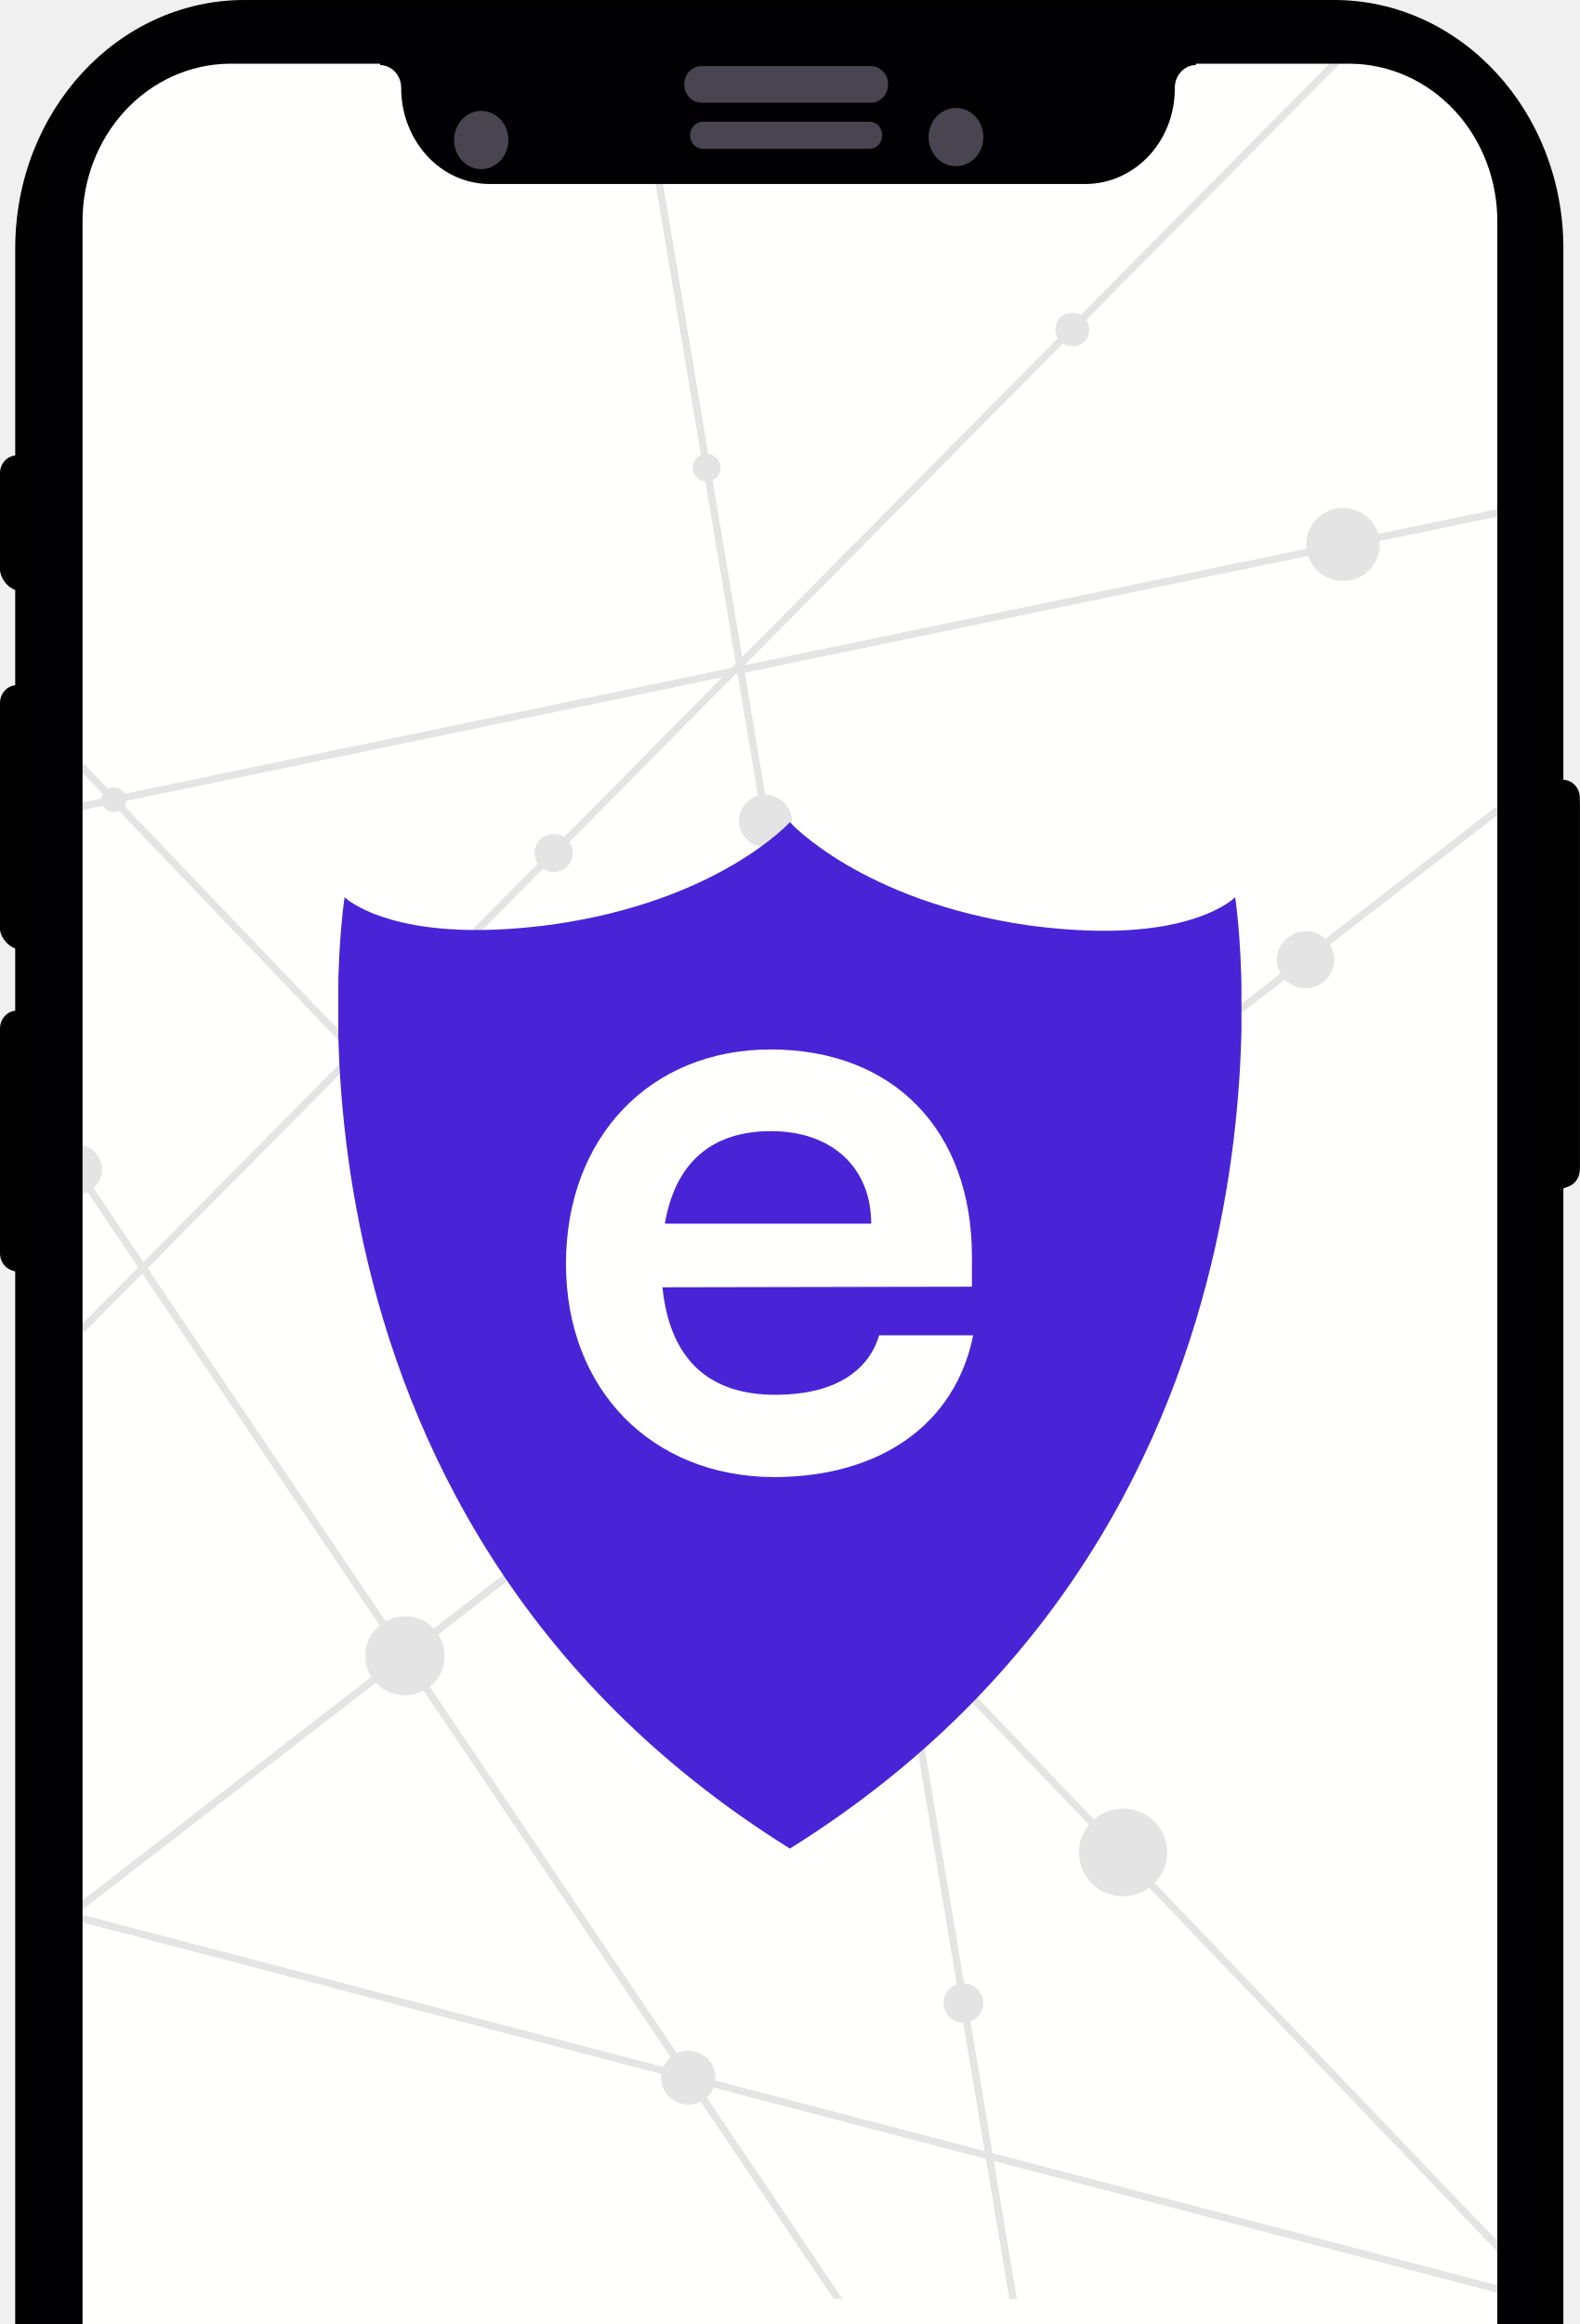
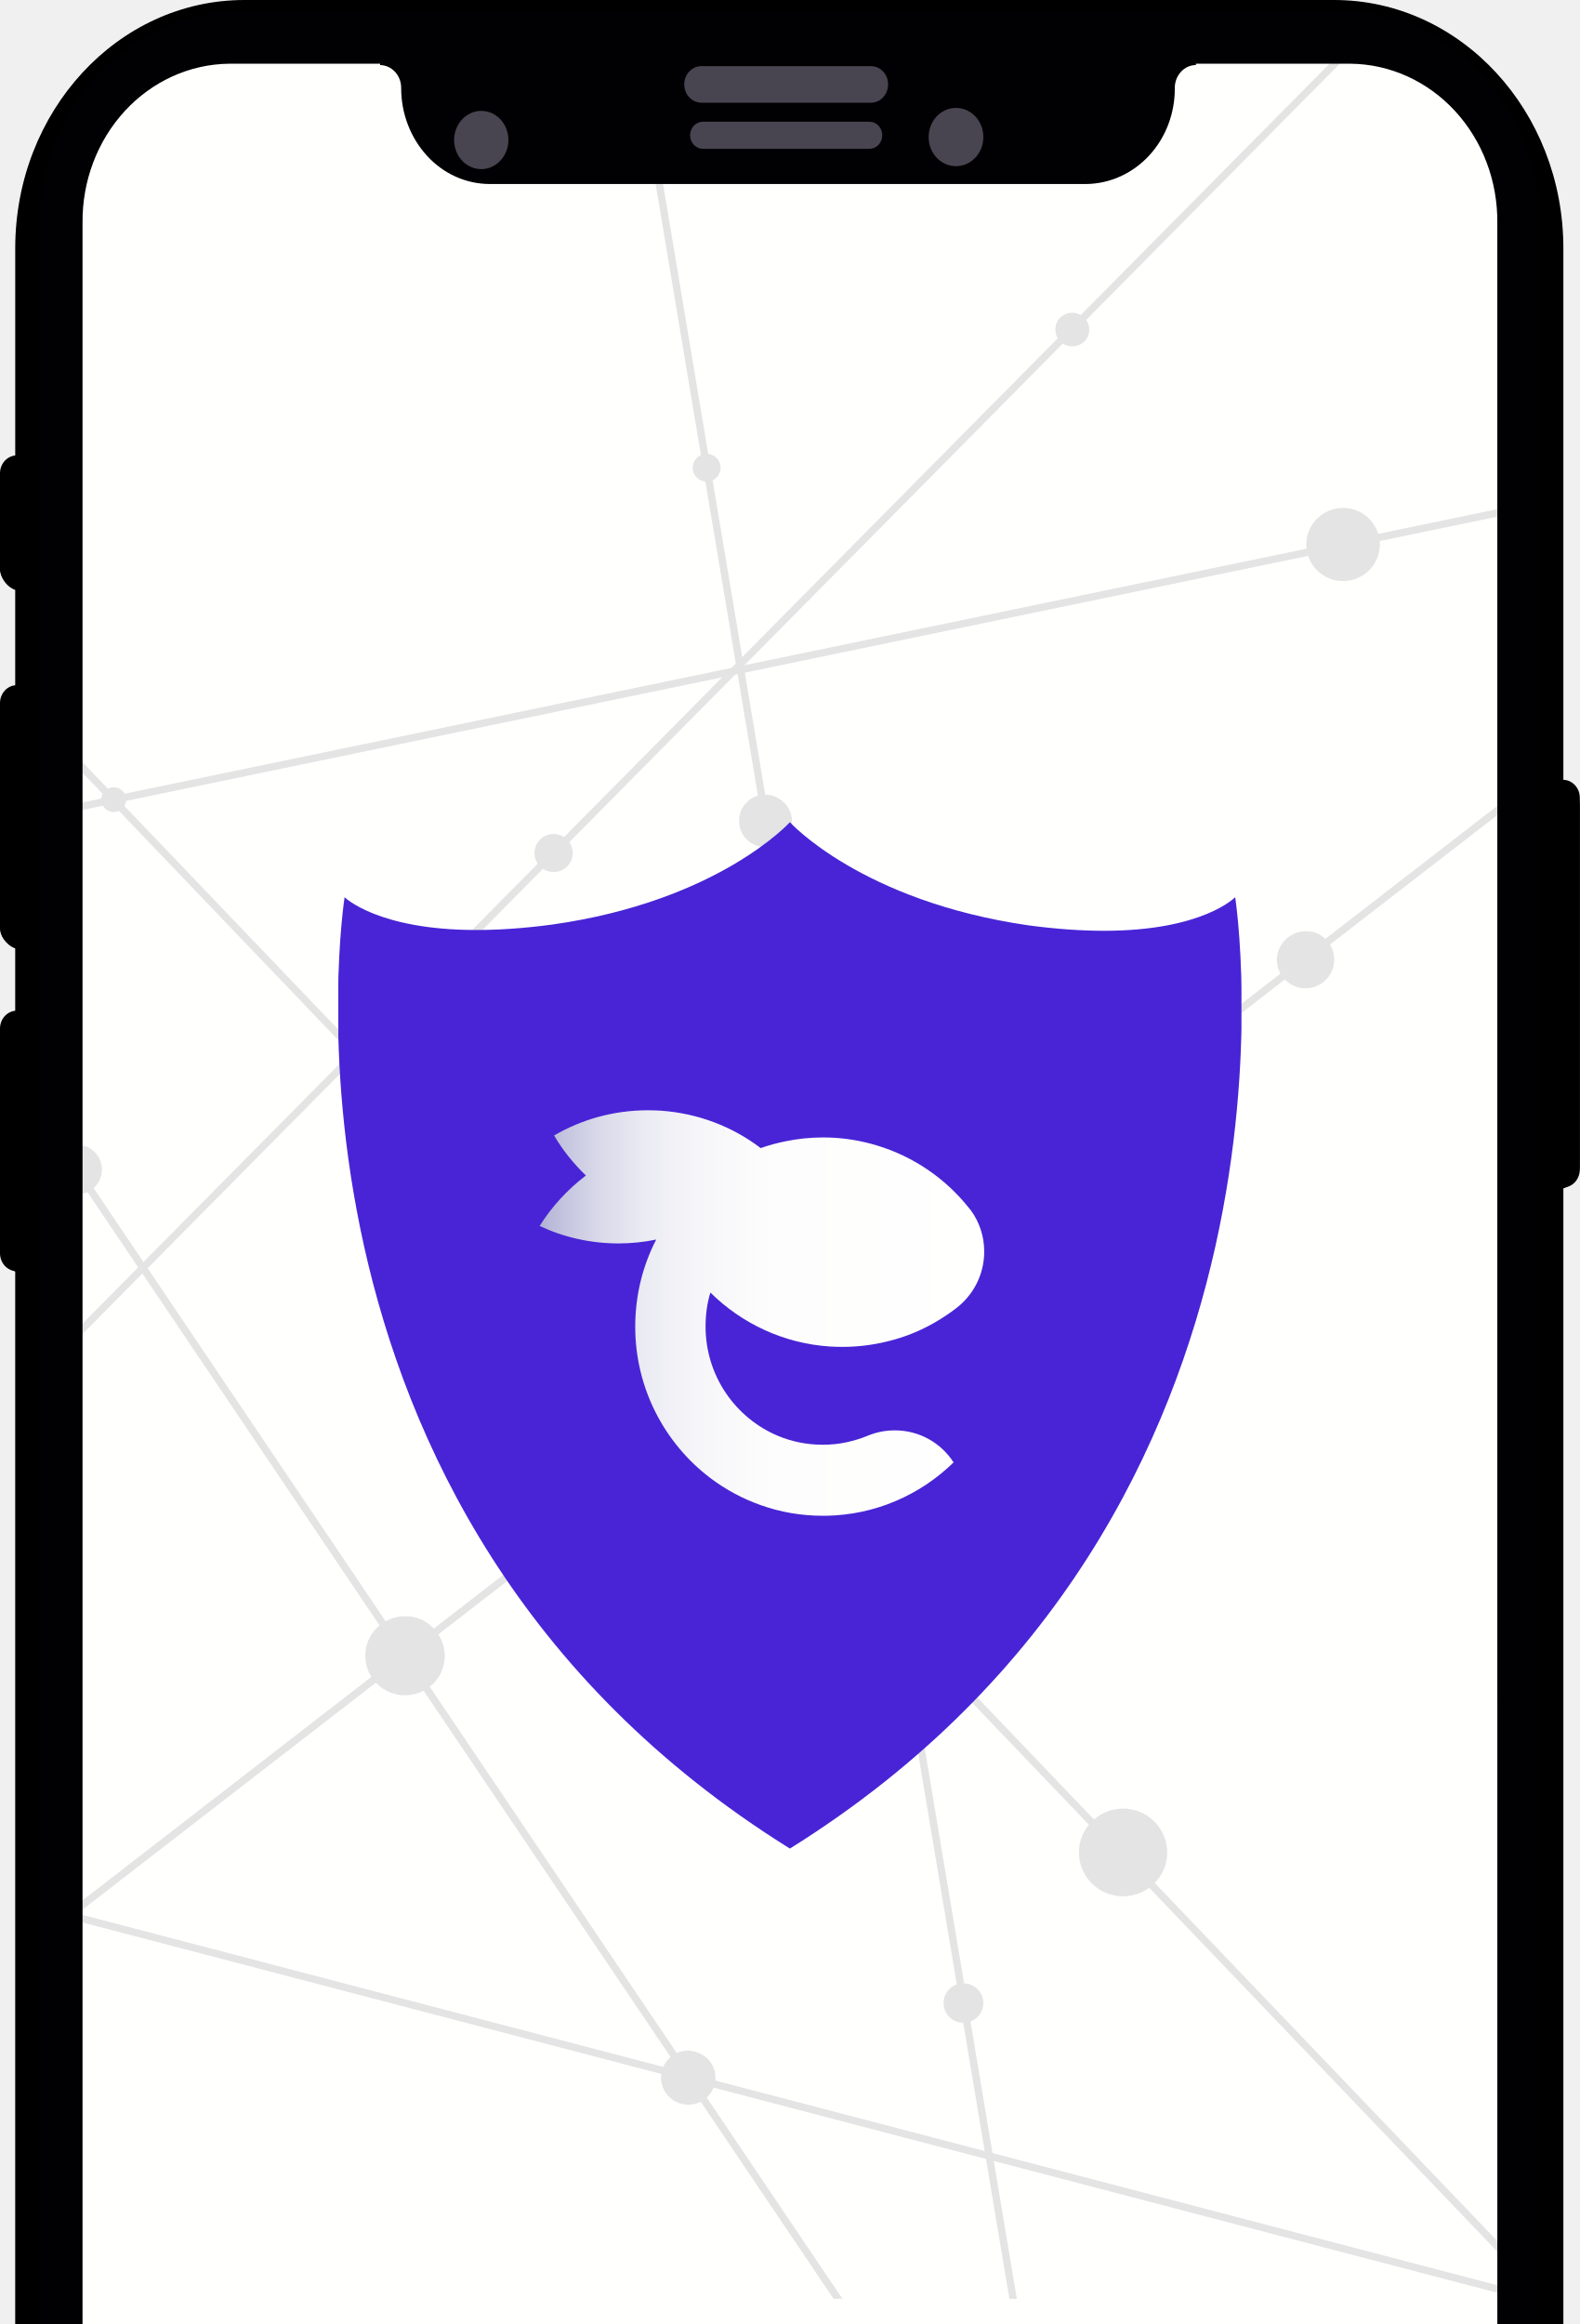
<svg xmlns="http://www.w3.org/2000/svg" width="565" height="831" viewBox="0 0 565 831" fill="none">
-   <g clip-path="url(#clip0_421_440)">
+   <g clip-path="url(#clip0_94_197)">
    <path d="M15 81C15 38.474 49.474 4 92 4H474C516.526 4 551 38.474 551 81V831H15V81Z" fill="#FFFFFE" />
-     <mask id="mask0_421_440" style="mask-type:alpha" maskUnits="userSpaceOnUse" x="20" y="13" width="526" height="809">
+     <mask id="mask0_94_197" style="mask-type:alpha" maskUnits="userSpaceOnUse" x="20" y="13" width="526" height="809">
      <path d="M20 90C20 47.474 54.474 13 97 13H469C511.526 13 546 47.474 546 90V822H20V90Z" fill="#C4C4C4" />
    </mask>
-     <g mask="url(#mask0_421_440)">
+     <g mask="url(#mask0_94_197)">
      <path d="M498.573 -0.541L-148.288 652.876L-146.413 654.709L500.449 1.292L498.573 -0.541Z" fill="#E4E4E4" />
      <path d="M-107.944 215.098L-110.13 216.553L339.629 883.554L341.815 882.099L-107.944 215.098Z" fill="#E4E4E4" />
-       <path d="M216.84 -55.544L214.244 -55.115L377.531 920.77L380.127 920.341L216.84 -55.544Z" fill="#E4E4E4" />
+       <path d="M216.84 -55.543L214.244 -55.115L377.531 920.77L380.127 920.341L216.84 -55.543Z" fill="#E4E4E4" />
      <path d="M923.661 -12.081L-62.787 750.904L-61.171 752.967L925.277 -10.018L923.661 -12.081Z" fill="#E4E4E4" />
      <path d="M-70.036 168.513L-71.943 170.315L661.924 937.233L663.83 935.432L-70.036 168.513Z" fill="#E4E4E4" />
      <path d="M-101.941 650.315L-102.611 652.843L899.878 915.189L900.548 912.661L-101.941 650.315Z" fill="#E4E4E4" />
      <path d="M1009.5 83.828L-136.174 321.277L-135.637 323.836L1010.04 86.387L1009.5 83.828Z" fill="#E4E4E4" />
-       <path d="M198.269 468.408C208.15 468.408 216.161 460.449 216.161 450.631C216.161 440.813 208.15 432.854 198.269 432.854C188.387 432.854 180.376 440.813 180.376 450.631C180.376 460.449 188.387 468.408 198.269 468.408Z" fill="#E4E4E4" />
+       <path d="M198.269 468.407C208.15 468.407 216.161 460.448 216.161 450.631C216.161 440.813 208.15 432.853 198.269 432.853C188.387 432.853 180.376 440.813 180.376 450.631C180.376 460.448 188.387 468.407 198.269 468.407Z" fill="#E4E4E4" />
      <path d="M283.257 293.513C283.257 298.742 279.047 302.924 273.785 302.924C268.522 302.924 264.312 298.742 264.312 293.513C264.312 288.285 268.522 284.102 273.785 284.102C279.047 284.363 283.257 288.546 283.257 293.513Z" fill="#E4E4E4" />
      <path d="M477.178 343.184C477.178 348.935 472.442 353.38 466.916 353.38C461.128 353.38 456.655 348.674 456.655 343.184C456.655 337.694 461.391 332.988 466.916 332.988C472.442 332.727 477.178 337.433 477.178 343.184Z" fill="#E4E4E4" />
-       <path d="M159.063 592.062C159.063 599.905 152.749 606.179 144.855 606.179C136.961 606.179 130.646 599.905 130.646 592.062C130.646 584.22 136.961 577.945 144.855 577.945C152.485 577.684 159.063 584.22 159.063 592.062Z" fill="#E4E4E4" />
-       <path d="M321.673 592.062C328.648 592.062 334.303 586.444 334.303 579.514C334.303 572.583 328.648 566.965 321.673 566.965C314.698 566.965 309.043 572.583 309.043 579.514C309.043 586.444 314.698 592.062 321.673 592.062Z" fill="#E4E4E4" />
+       <path d="M159.063 592.062C159.063 599.905 152.749 606.18 144.855 606.18C136.961 606.18 130.646 599.905 130.646 592.062C130.646 584.22 136.961 577.945 144.855 577.945C152.485 577.684 159.063 584.22 159.063 592.062Z" fill="#E4E4E4" />
+       <path d="M321.673 592.063C328.648 592.063 334.303 586.444 334.303 579.514C334.303 572.584 328.648 566.966 321.673 566.966C314.698 566.966 309.043 572.584 309.043 579.514C309.043 586.444 314.698 592.063 321.673 592.063Z" fill="#E4E4E4" />
      <path d="M204.847 305.016C204.847 308.676 201.952 311.813 198.005 311.813C194.322 311.813 191.164 308.937 191.164 305.016C191.164 301.356 194.059 298.219 198.005 298.219C201.952 298.219 204.847 301.356 204.847 305.016Z" fill="#E4E4E4" />
-       <path d="M252.735 172.211C255.496 172.211 257.734 169.987 257.734 167.244C257.734 164.5 255.496 162.277 252.735 162.277C249.974 162.277 247.736 164.5 247.736 167.244C247.736 169.987 249.974 172.211 252.735 172.211Z" fill="#E4E4E4" />
+       <path d="M252.735 172.211C255.496 172.211 257.734 169.987 257.734 167.244C257.734 164.501 255.496 162.277 252.735 162.277C249.974 162.277 247.736 164.501 247.736 167.244C247.736 169.987 249.974 172.211 252.735 172.211Z" fill="#E4E4E4" />
      <path d="M45.132 285.932C45.132 288.284 43.027 290.376 40.659 290.376C38.291 290.376 36.185 288.284 36.185 285.932C36.185 283.579 38.291 281.487 40.659 281.487C43.29 281.487 45.132 283.579 45.132 285.932Z" fill="#E4E4E4" />
-       <path d="M27.502 427.102C32.443 427.102 36.448 423.122 36.448 418.213C36.448 413.304 32.443 409.325 27.502 409.325C22.561 409.325 18.556 413.304 18.556 418.213C18.556 423.122 22.561 427.102 27.502 427.102Z" fill="#E4E4E4" />
-       <path d="M255.892 742.906C255.892 748.134 251.682 752.578 246.157 752.578C240.894 752.578 236.421 748.396 236.421 742.906C236.421 737.677 240.631 733.233 246.157 733.233C251.682 733.494 255.892 737.677 255.892 742.906Z" fill="#E4E4E4" />
+       <path d="M27.502 427.102C32.443 427.102 36.448 423.123 36.448 418.214C36.448 413.305 32.443 409.325 27.502 409.325C22.561 409.325 18.556 413.305 18.556 418.214C18.556 423.123 22.561 427.102 27.502 427.102Z" fill="#E4E4E4" />
+       <path d="M255.892 742.906C255.892 748.134 251.682 752.579 246.157 752.579C240.894 752.579 236.421 748.396 236.421 742.906C236.421 737.677 240.631 733.233 246.157 733.233C251.682 733.495 255.892 737.677 255.892 742.906Z" fill="#E4E4E4" />
      <path d="M351.669 716.24C351.669 720.162 348.511 723.299 344.564 723.299C340.618 723.299 337.46 720.162 337.46 716.24C337.46 712.319 340.618 709.182 344.564 709.182C348.511 709.182 351.669 712.319 351.669 716.24Z" fill="#E4E4E4" />
-       <path d="M401.662 678.072C410.381 678.072 417.449 671.049 417.449 662.386C417.449 653.723 410.381 646.701 401.662 646.701C392.943 646.701 385.875 653.723 385.875 662.386C385.875 671.049 392.943 678.072 401.662 678.072Z" fill="#E4E4E4" />
-       <path d="M480.336 207.765C487.601 207.765 493.492 201.913 493.492 194.694C493.492 187.474 487.601 181.622 480.336 181.622C473.07 181.622 467.179 187.474 467.179 194.694C467.179 201.913 473.07 207.765 480.336 207.765Z" fill="#E4E4E4" />
+       <path d="M401.662 678.072C410.381 678.072 417.449 671.049 417.449 662.386C417.449 653.724 410.381 646.701 401.662 646.701C392.943 646.701 385.875 653.724 385.875 662.386C385.875 671.049 392.943 678.072 401.662 678.072Z" fill="#E4E4E4" />
+       <path d="M480.336 207.765C487.601 207.765 493.492 201.913 493.492 194.694C493.492 187.475 487.601 181.622 480.336 181.622C473.07 181.622 467.179 187.475 467.179 194.694C467.179 201.913 473.07 207.765 480.336 207.765Z" fill="#E4E4E4" />
      <path d="M389.558 117.834C389.558 121.233 386.927 123.847 383.506 123.847C380.086 123.847 377.455 121.233 377.455 117.834C377.455 114.436 380.086 111.821 383.506 111.821C386.664 111.821 389.558 114.436 389.558 117.834Z" fill="#E4E4E4" />
    </g>
    <path d="M559.133 279.739V88.805C559.133 39.778 522.419 0 477.149 0H87.407C42.134 0 5.445 39.778 5.445 88.805V164.396C3.854 164.989 2.476 166.093 1.501 167.555C0.526 169.018 0.004 170.766 0.005 172.559V202.742C-0.002 204.54 0.517 206.295 1.49 207.764C2.464 209.233 3.844 210.343 5.438 210.94V246.094C3.843 246.691 2.463 247.801 1.49 249.271C0.516 250.741 -0.003 252.496 0.005 254.294V330.954C-0.002 332.748 0.518 334.499 1.492 335.964C2.465 337.428 3.845 338.533 5.438 339.124V361.588C3.844 362.183 2.464 363.292 1.491 364.76C0.517 366.227 -0.002 367.981 0.005 369.778V446.437C-0.002 448.235 0.517 449.99 1.49 451.459C2.464 452.928 3.844 454.038 5.438 454.635V1129.19C5.438 1178.23 42.134 1217.99 87.399 1217.99H477.149C522.427 1217.99 559.133 1178.22 559.133 1129.16V424.927C560.831 424.409 562.324 423.315 563.383 421.812C564.442 420.308 565.01 418.477 565 416.599V288.067C565.01 286.188 564.442 284.358 563.383 282.854C562.324 281.35 560.831 280.256 559.133 279.739ZM548.293 1130.25C548.293 1172.76 516.479 1207.23 477.244 1207.23H87.324C48.066 1207.23 16.247 1172.76 16.247 1130.25V87.755C16.247 45.245 48.061 10.773 87.324 10.773H477.244C516.479 10.773 548.293 45.243 548.293 87.755V1130.25Z" fill="black" />
    <path d="M479.293 4H85.735C46.116 4 14 38.838 14 81.778V1135.22C14 1178.18 46.111 1213 85.735 1213H479.29C518.891 1213 551 1178.16 551 1135.22V81.778C551 38.819 518.891 4 479.293 4ZM535.511 1137.36C535.579 1144.76 534.276 1152.1 531.677 1158.96C529.078 1165.82 525.234 1172.07 520.363 1177.35C515.493 1182.63 509.692 1186.84 503.292 1189.73C496.891 1192.63 490.017 1194.16 483.062 1194.23H81.943C67.9 1194.08 54.487 1188.01 44.655 1177.34C34.824 1166.68 29.378 1152.29 29.517 1137.36V79.656C29.378 64.722 34.824 50.341 44.655 39.676C54.487 29.011 67.9 22.935 81.943 22.786H135.959V23.264C137.969 23.294 139.887 24.167 141.294 25.694C142.701 27.22 143.484 29.276 143.472 31.414C143.449 40.499 146.779 49.231 152.746 55.733C155.659 58.915 159.141 61.444 162.987 63.173C166.833 64.901 170.966 65.793 175.141 65.796H388.487C392.69 65.75 396.843 64.824 400.709 63.072C404.575 61.319 408.079 58.773 411.019 55.581C413.96 52.388 416.281 48.61 417.849 44.464C419.417 40.317 420.201 35.883 420.157 31.414C420.162 29.258 420.962 27.19 422.384 25.654C423.075 24.899 423.901 24.299 424.813 23.889C425.725 23.479 426.704 23.266 427.695 23.264V22.786H483.059C490.015 22.857 496.889 24.385 503.289 27.282C509.689 30.179 515.49 34.388 520.36 39.669C525.231 44.95 529.075 51.199 531.674 58.06C534.274 64.921 535.576 72.259 535.508 79.656L535.511 1137.36Z" fill="#010003" />
-     <path d="M-4.16006e-05 448.067V367.862C-0.01 367.023 0.136 366.19 0.429 365.41C0.723 364.631 1.157 363.921 1.709 363.32C2.26 362.719 2.917 362.24 3.643 361.909C4.368 361.579 5.148 361.403 5.937 361.393V454.536C5.148 454.526 4.368 454.35 3.643 454.02C2.917 453.689 2.26 453.21 1.709 452.609C1.157 452.008 0.723 451.298 0.429 450.519C0.136 449.739 -0.01 448.906 -4.16006e-05 448.067ZM559.07 278.846C559.859 278.856 560.639 279.032 561.365 279.362C562.09 279.693 562.747 280.172 563.299 280.773C563.85 281.374 564.285 282.084 564.578 282.864C564.871 283.643 565.017 284.476 565.008 285.316V418.14C565.026 419.834 564.41 421.467 563.297 422.679C562.184 423.891 560.663 424.584 559.07 424.604V278.846ZM-4.16006e-05 331.672V251.468C-0.019 249.773 0.596 248.14 1.71 246.927C2.823 245.714 4.344 245.022 5.937 245.001V338.141C5.148 338.131 4.368 337.956 3.643 337.625C2.917 337.295 2.26 336.815 1.709 336.215C1.157 335.614 0.723 334.904 0.429 334.124C0.136 333.345 -0.01 332.512 -4.16006e-05 331.672V331.672ZM-4.16006e-05 203.212V169.308C-0.01 168.469 0.136 167.636 0.429 166.856C0.723 166.077 1.157 165.367 1.709 164.766C2.26 164.165 2.917 163.686 3.643 163.355C4.368 163.025 5.148 162.849 5.937 162.839V209.679C4.344 209.659 2.823 208.966 1.71 207.753C0.596 206.54 -0.019 204.907 -4.16006e-05 203.212V203.212Z" fill="black" />
-     <path d="M162.886 53.291C162.085 50.669 162.291 47.817 163.458 45.355C164.626 42.894 166.661 41.024 169.12 40.152C170.336 39.73 171.617 39.569 172.892 39.677C174.166 39.785 175.408 40.161 176.545 40.781C177.683 41.402 178.693 42.256 179.519 43.294C180.345 44.332 180.969 45.533 181.356 46.829C182.157 49.451 181.952 52.303 180.784 54.764C179.617 57.225 177.581 59.096 175.123 59.968C174.15 60.309 173.133 60.482 172.109 60.481C170.054 60.473 168.055 59.772 166.398 58.48C164.742 57.188 163.512 55.372 162.886 53.291V53.291ZM332.114 49.094C332.097 47.03 332.657 45.007 333.723 43.282C334.789 41.557 336.313 40.208 338.101 39.406C339.89 38.603 341.862 38.384 343.767 38.776C345.673 39.167 347.426 40.152 348.805 41.605C350.183 43.059 351.125 44.914 351.509 46.938C351.894 48.961 351.705 51.06 350.967 52.969C350.228 54.877 348.973 56.51 347.36 57.659C345.747 58.807 343.85 59.421 341.909 59.421C339.323 59.432 336.838 58.351 335.002 56.414C333.165 54.478 332.126 51.845 332.114 49.094ZM251.373 53.218C250.164 53.218 249.005 52.708 248.15 51.798C247.295 50.889 246.815 49.656 246.815 48.37C246.815 47.085 247.295 45.852 248.15 44.942C249.005 44.033 250.164 43.523 251.373 43.523H310.98C312.189 43.523 313.348 44.033 314.203 44.942C315.058 45.852 315.538 47.085 315.538 48.37C315.538 49.656 315.058 50.889 314.203 51.798C313.348 52.708 312.189 53.218 310.98 53.218H251.373ZM250.695 36.73C249.094 36.681 247.573 35.971 246.456 34.748C245.34 33.527 244.715 31.89 244.715 30.186C244.715 28.482 245.34 26.845 246.456 25.623C247.573 24.401 249.094 23.69 250.695 23.642H311.658C313.259 23.69 314.78 24.401 315.896 25.623C317.013 26.845 317.638 28.482 317.638 30.186C317.638 31.89 317.013 33.527 315.896 34.748C314.78 35.971 313.259 36.681 311.658 36.73H250.695Z" fill="#484450" />
+     <path d="M-4.16006e-05 448.067V367.862C-0.01 367.023 0.136 366.19 0.429 365.41C0.723 364.631 1.157 363.921 1.709 363.32C2.26 362.719 2.917 362.24 3.643 361.909C4.368 361.579 5.148 361.403 5.937 361.393V454.536C5.148 454.526 4.368 454.35 3.643 454.02C2.917 453.689 2.26 453.21 1.709 452.609C1.157 452.008 0.723 451.298 0.429 450.519C0.136 449.739 -0.01 448.906 -4.16006e-05 448.067ZM559.07 278.846C559.859 278.856 560.639 279.032 561.365 279.362C562.09 279.693 562.747 280.172 563.299 280.773C563.85 281.374 564.285 282.084 564.578 282.864C564.871 283.643 565.017 284.476 565.008 285.316V418.14C565.026 419.834 564.41 421.467 563.297 422.679C562.184 423.891 560.663 424.584 559.07 424.604V278.846ZM-4.16006e-05 331.672V251.468C-0.019 249.773 0.596 248.14 1.71 246.927C2.823 245.714 4.344 245.022 5.937 245.001V338.141C5.148 338.131 4.368 337.956 3.643 337.625C2.917 337.295 2.26 336.815 1.709 336.215C1.157 335.614 0.723 334.904 0.429 334.124C0.136 333.345 -0.01 332.511 -4.16006e-05 331.672V331.672ZM-4.16006e-05 203.212V169.308C-0.01 168.469 0.136 167.636 0.429 166.856C0.723 166.077 1.157 165.367 1.709 164.766C2.26 164.165 2.917 163.686 3.643 163.355C4.368 163.025 5.148 162.849 5.937 162.839V209.679C4.344 209.659 2.823 208.966 1.71 207.753C0.596 206.54 -0.019 204.907 -4.16006e-05 203.212V203.212Z" fill="black" />
+     <path d="M162.886 53.291C162.085 50.669 162.291 47.817 163.458 45.355C164.626 42.894 166.661 41.024 169.12 40.152C170.336 39.73 171.617 39.569 172.892 39.677C174.166 39.785 175.408 40.16 176.545 40.781C177.683 41.402 178.693 42.256 179.519 43.294C180.345 44.332 180.969 45.533 181.356 46.829C182.157 49.451 181.952 52.303 180.784 54.764C179.617 57.225 177.581 59.096 175.123 59.968C174.15 60.309 173.133 60.482 172.109 60.481C170.054 60.473 168.055 59.772 166.398 58.48C164.742 57.188 163.512 55.372 162.886 53.291V53.291ZM332.114 49.094C332.097 47.03 332.657 45.007 333.723 43.282C334.789 41.557 336.313 40.208 338.101 39.406C339.89 38.603 341.862 38.384 343.767 38.776C345.673 39.167 347.426 40.152 348.805 41.605C350.183 43.058 351.125 44.914 351.509 46.938C351.894 48.961 351.705 51.06 350.967 52.969C350.228 54.877 348.973 56.51 347.36 57.658C345.747 58.807 343.85 59.421 341.909 59.421C339.323 59.432 336.838 58.351 335.002 56.414C333.165 54.478 332.126 51.845 332.114 49.094ZM251.373 53.218C250.164 53.218 249.005 52.708 248.15 51.798C247.295 50.889 246.815 49.656 246.815 48.37C246.815 47.085 247.295 45.852 248.15 44.942C249.005 44.033 250.164 43.523 251.373 43.523H310.98C312.189 43.523 313.348 44.033 314.203 44.942C315.058 45.852 315.538 47.085 315.538 48.37C315.538 49.656 315.058 50.889 314.203 51.798C313.348 52.708 312.189 53.218 310.98 53.218H251.373ZM250.695 36.73C249.094 36.681 247.573 35.97 246.456 34.748C245.34 33.526 244.715 31.89 244.715 30.186C244.715 28.482 245.34 26.845 246.456 25.623C247.573 24.401 249.094 23.69 250.695 23.642H311.658C313.259 23.69 314.78 24.401 315.896 25.623C317.013 26.845 317.638 28.482 317.638 30.186C317.638 31.89 317.013 33.526 315.896 34.748C314.78 35.97 313.259 36.681 311.658 36.73H250.695Z" fill="#484450" />
  </g>
-   <g clip-path="url(#clip1_421_440)">
+   <g clip-path="url(#clip1_94_197)">
    <path d="M441.757 320.813C441.757 320.813 430.261 332.823 394.933 332.823C387.082 332.823 378.11 332.264 367.736 330.868C308.015 322.209 282.5 294 282.5 294C282.5 294 256.985 322.209 197.544 330.588C187.17 331.985 178.198 332.543 170.347 332.543C135.019 332.543 123.243 320.813 123.243 320.813C123.243 320.813 88.756 540.342 282.5 661C475.964 540.342 441.757 320.813 441.757 320.813Z" fill="#4824D6" />
-     <g clip-path="url(#clip2_421_440)">
-       <path d="M202.421 451.927C202.421 406.613 232.55 375.258 275.56 375.258C319.662 375.258 347.608 404.25 347.608 449.35V460.087L236.917 460.302C239.537 485.859 253.291 498.744 277.307 498.744C297.175 498.744 310.274 491.227 314.423 477.483H348.045C341.713 509.052 315.078 528.166 276.652 528.166C232.987 527.951 202.421 496.811 202.421 451.927ZM237.79 437.538H311.584C311.584 417.565 297.611 404.465 275.779 404.465C254.383 404.465 241.502 415.847 237.79 437.538Z" fill="#FFFFFE" />
-     </g>
  </g>
+   <path d="M352 447.531C352 455.861 348.003 463.218 341.869 467.869C340.077 469.257 338.147 470.576 336.217 471.756C330.29 475.435 323.743 478.211 316.713 479.808C311.75 480.988 306.512 481.612 301.205 481.612C299.689 481.612 298.242 481.543 296.726 481.473C280.185 480.363 265.229 473.214 254.064 462.177C252.892 465.995 252.341 470.09 252.341 474.324C252.341 491.955 263.023 507.017 278.186 513.403C283.148 515.485 288.593 516.596 294.244 516.596C297.208 516.596 300.034 516.318 302.86 515.693C305.341 515.138 307.753 514.444 310.096 513.472C310.303 513.403 310.441 513.333 310.648 513.264C310.717 513.264 310.717 513.194 310.785 513.194C313.611 512.084 316.782 511.459 320.021 511.459C328.843 511.459 336.562 515.971 341.042 522.912C329.187 534.504 313.129 541.722 295.347 542C295.003 542 294.658 542 294.313 542C286.525 542 279.013 540.681 272.052 538.182C265.505 535.892 259.44 532.56 253.995 528.465C237.73 516.11 227.185 496.466 227.185 474.393C227.185 463.149 229.873 452.529 234.697 443.228C230.355 444.13 225.875 444.616 221.257 444.616C211.126 444.616 201.546 442.395 193 438.369C197.342 431.428 202.993 425.32 209.541 420.322C205.13 416.088 201.27 411.299 198.169 406.023C208.025 400.262 219.534 397 231.733 397C233.25 397 234.697 397.069 236.213 397.139C249.584 398.041 261.921 402.831 271.983 410.466C271.983 410.466 272.052 410.466 272.052 410.535C274.947 409.494 277.841 408.73 280.874 408.106C285.216 407.203 289.696 406.718 294.313 406.718C300.241 406.718 305.892 407.481 311.337 408.939C324.57 412.409 336.286 419.906 344.97 430.04C345.728 430.942 346.486 431.844 347.244 432.816C350.277 436.981 352 442.048 352 447.531Z" fill="url(#paint0_linear_94_197)" />
  <defs>
-     <clipPath id="clip0_421_440">
+     <linearGradient id="paint0_linear_94_197" x1="193" y1="469.483" x2="351.977" y2="469.483" gradientUnits="userSpaceOnUse">
+       <stop offset="5.94866e-07" stop-color="#B1B1D5" />
+       <stop offset="0.054" stop-color="#C4C4DF" />
+       <stop offset="0.138" stop-color="#DADAEA" />
+       <stop offset="0.236" stop-color="#EBEBF3" />
+       <stop offset="0.357" stop-color="#F6F6F9" />
+       <stop offset="0.527" stop-color="#FDFDFD" />
+       <stop offset="1" stop-color="#FFFFFE" />
+     </linearGradient>
+     <clipPath id="clip0_94_197">
      <rect width="565" height="831" fill="white" />
    </clipPath>
-     <clipPath id="clip1_421_440">
+     <clipPath id="clip1_94_197">
      <rect width="323" height="367" fill="white" transform="translate(121 294)" />
-     </clipPath>
-     <clipPath id="clip2_421_440">
-       <rect width="145.842" height="152.693" fill="white" transform="translate(202.421 375.258)" />
    </clipPath>
  </defs>
</svg>
